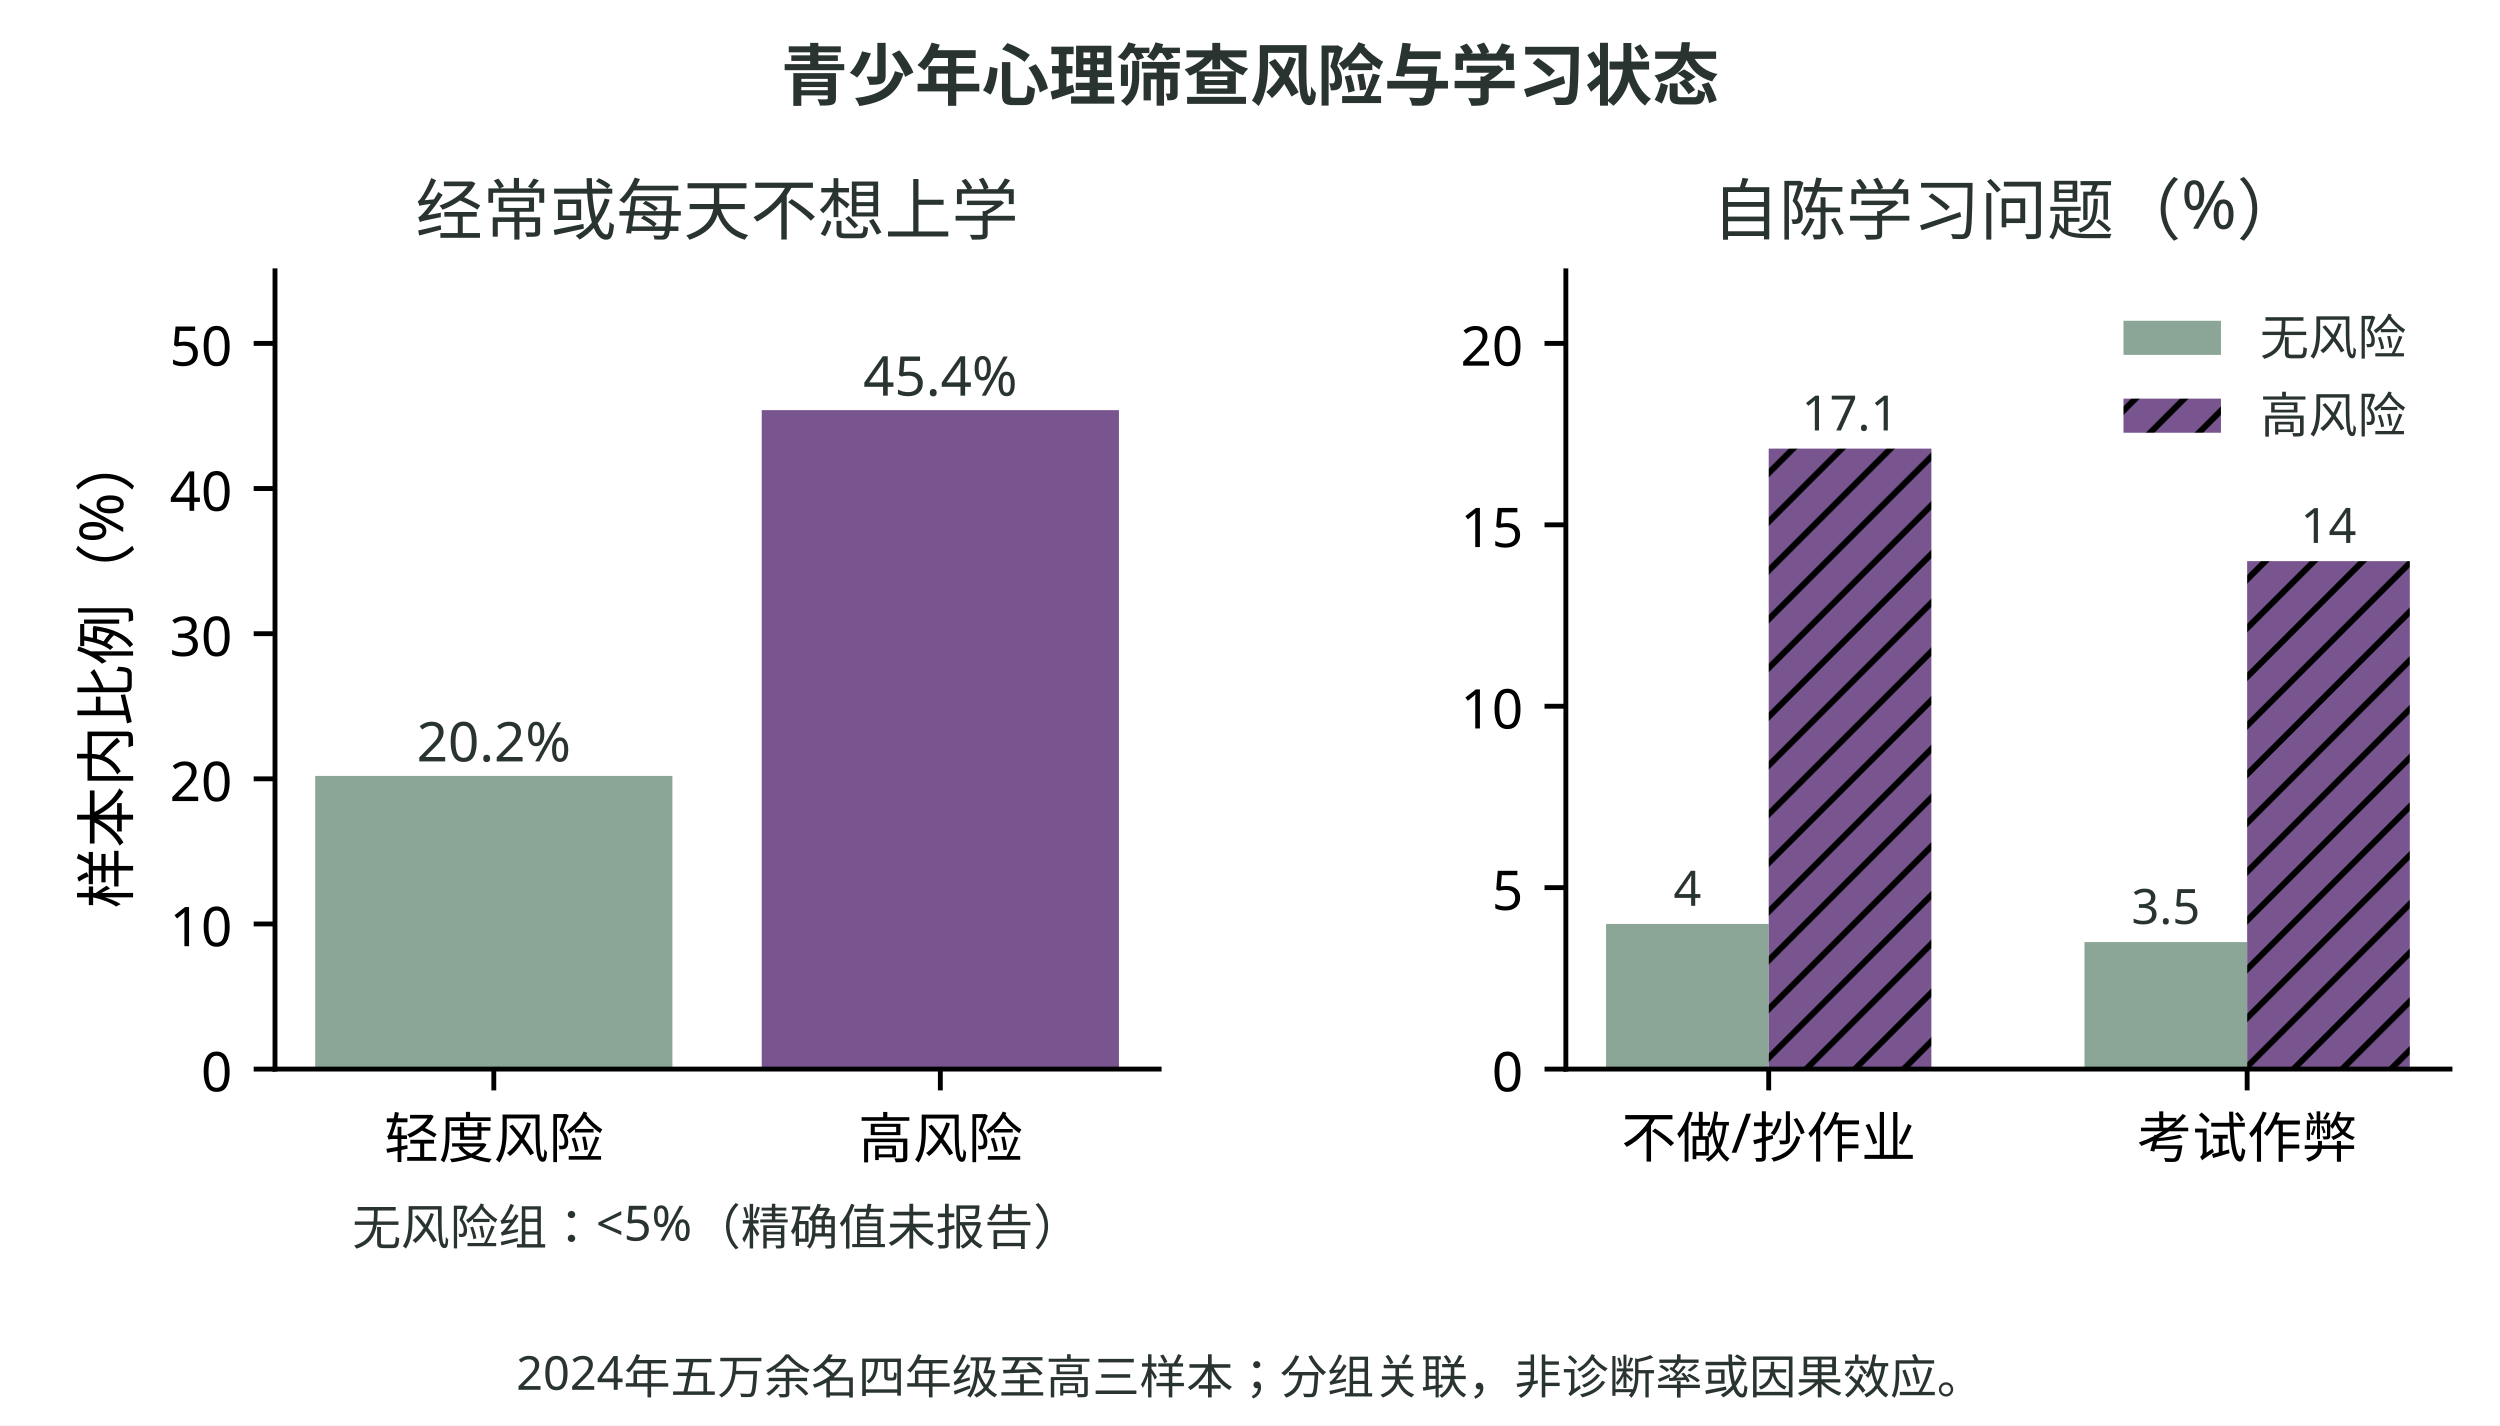
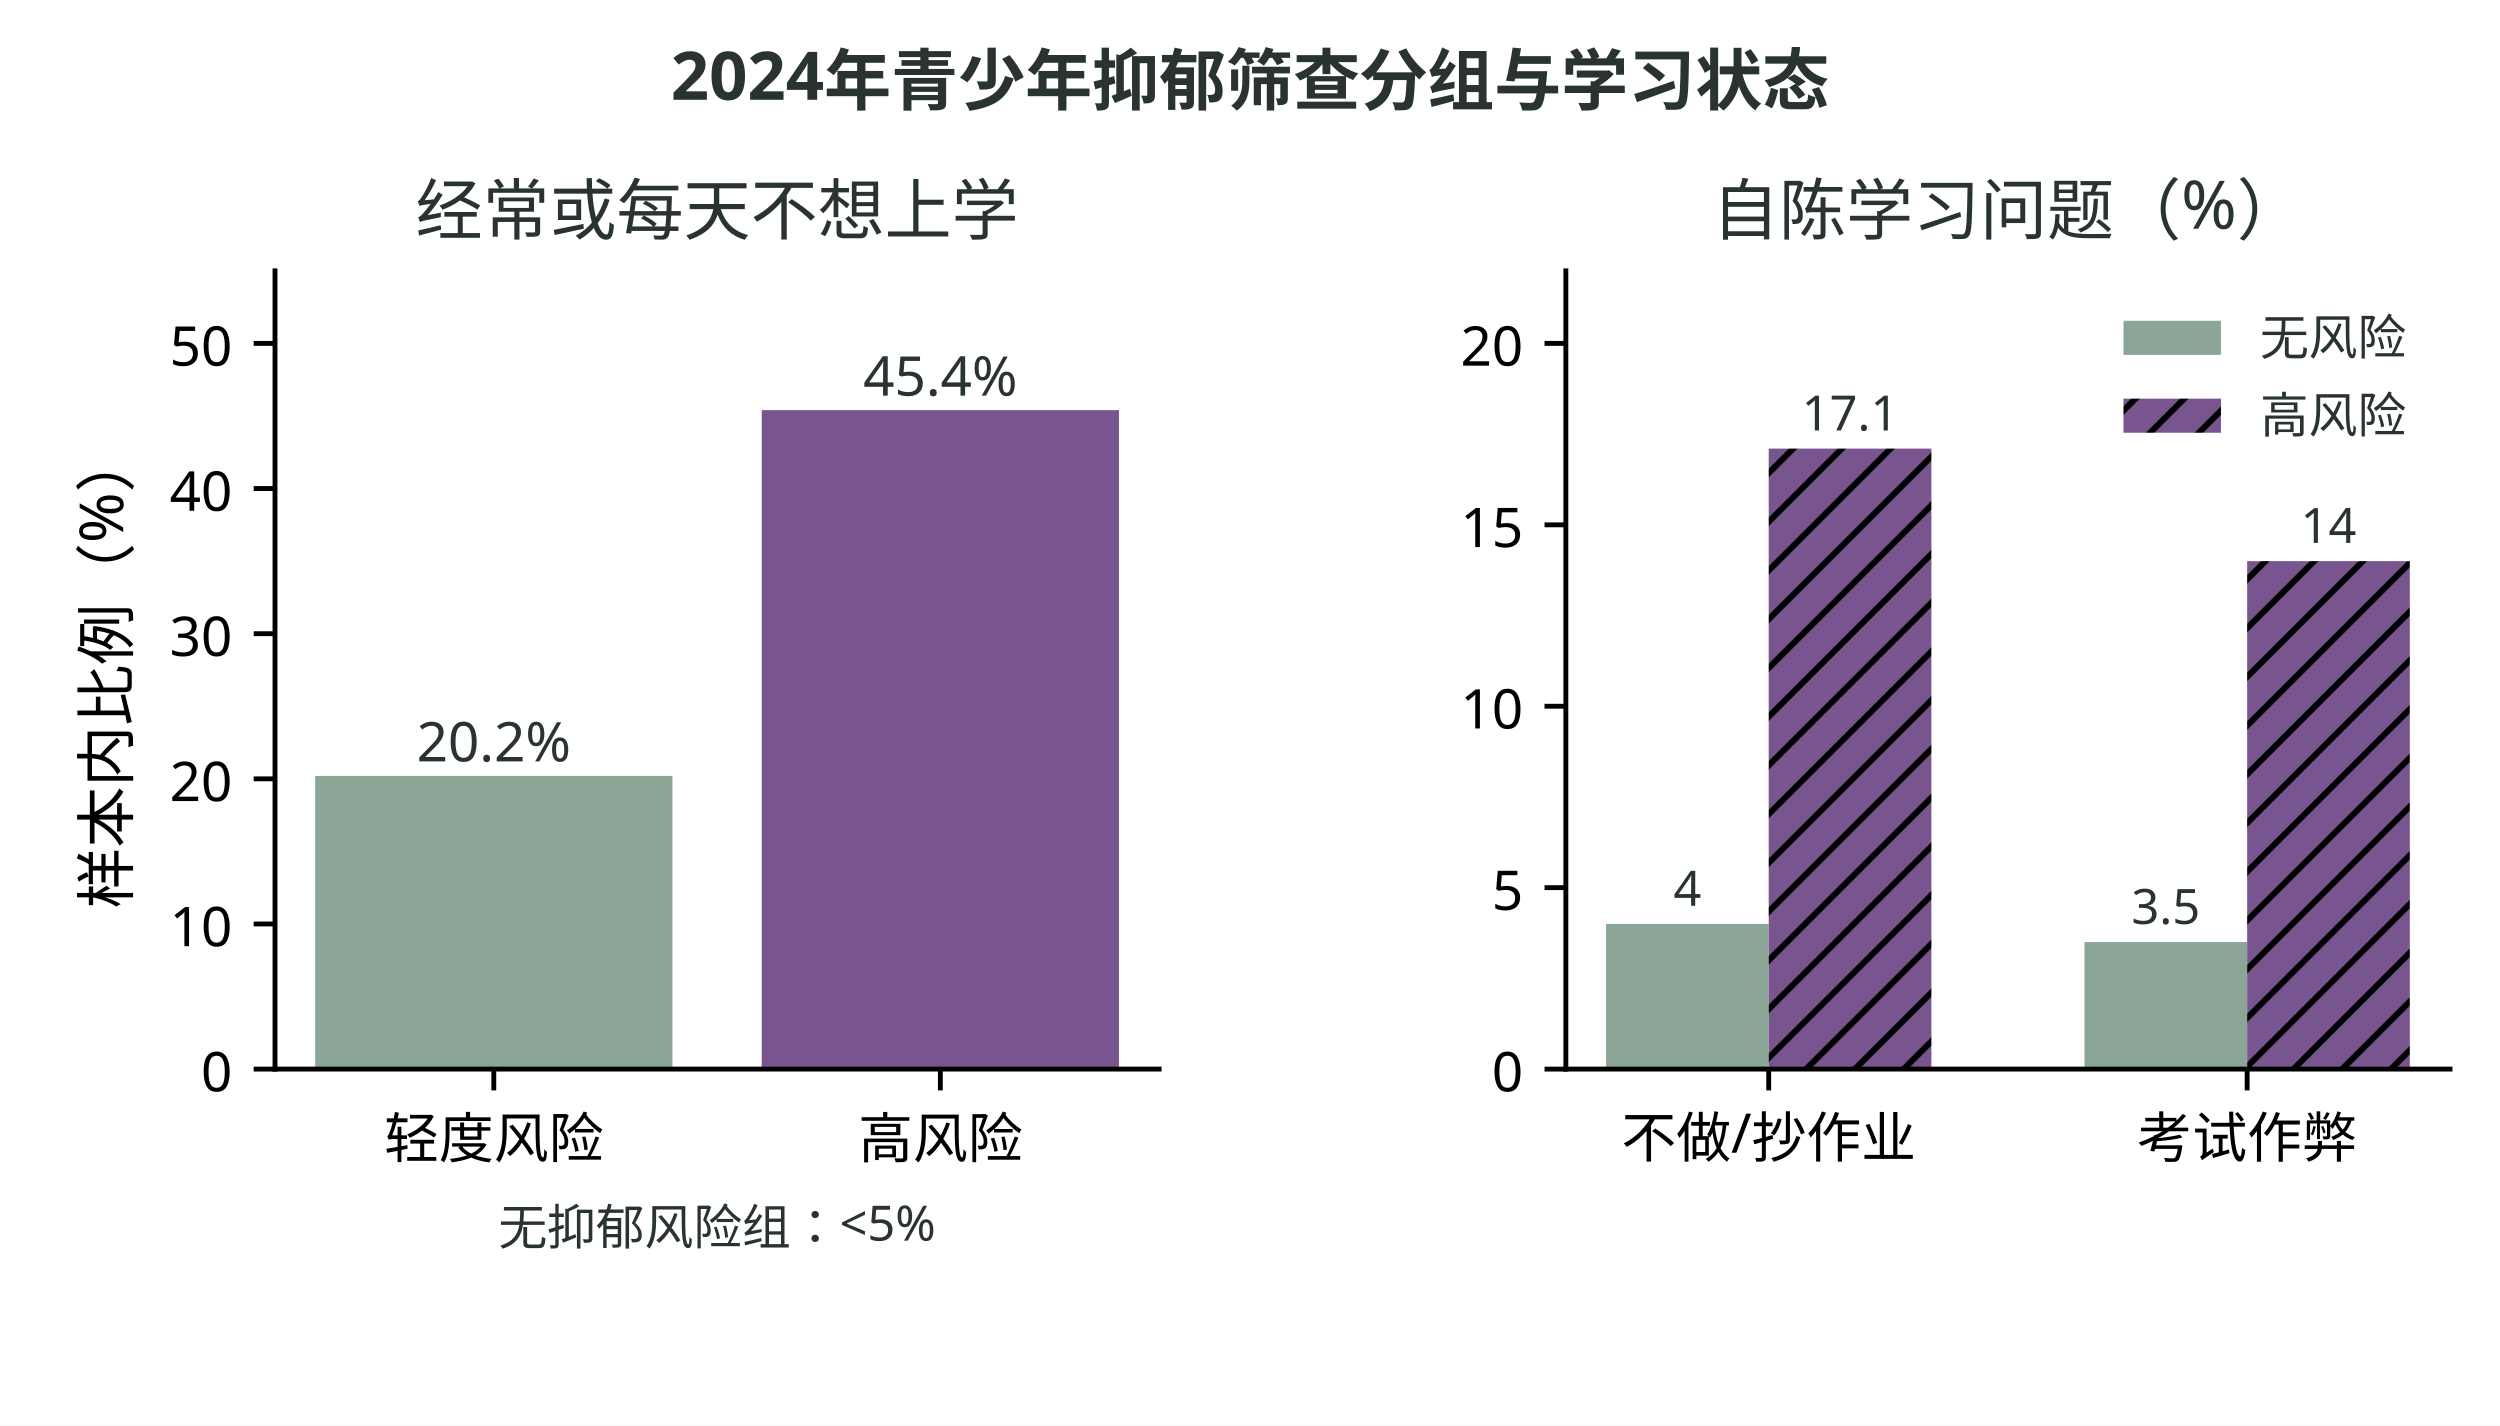
<svg xmlns="http://www.w3.org/2000/svg" xmlns:xlink="http://www.w3.org/1999/xlink" width="410.4pt" height="234pt" viewBox="0 0 410.4 234" version="1.1">
  <defs>
    <style type="text/css">*{stroke-linejoin: round; stroke-linecap: butt}</style>
  </defs>
  <g id="figure_1">
    <g id="patch_1">
      <path d="M 0 234 L 410.4 234 L 410.4 0 L 0 0 z " style="fill: #ffffff" />
    </g>
    <g id="axes_1">
      <g id="patch_2">
        <path d="M 45.144 175.5 L 190.285 175.5 L 190.285 44.46 L 45.144 44.46 z " style="fill: #ffffff" />
      </g>
      <g id="patch_3">
-         <path d="M 51.741 175.5 L 110.384 175.5 L 110.384 127.373 L 51.741 127.373 z " clip-path="url(#p1a551a2226)" style="fill: #8ba696" />
+         <path d="M 51.741 175.5 L 110.384 175.5 L 110.384 127.373 L 51.741 127.373 z " clip-path="url(#p82997e20cb)" style="fill: #8ba696" />
      </g>
      <g id="patch_4">
-         <path d="M 125.045 175.5 L 183.688 175.5 L 183.688 67.332 L 125.045 67.332 z " clip-path="url(#p1a551a2226)" style="fill: #78558f" />
+         <path d="M 125.045 175.5 L 183.688 175.5 L 183.688 67.332 L 125.045 67.332 z " clip-path="url(#p82997e20cb)" style="fill: #78558f" />
      </g>
      <g id="matplotlib.axis_1">
        <g id="xtick_1">
          <g id="line2d_1">
            <defs>
-               <path id="mb591f664ce" d="M 0 0 L 0 3.5 " style="stroke: #000000; stroke-width: 0.8" />
+               <path id="mbb89fa858a" d="M 0 0 L 0 3.5 " style="stroke: #000000; stroke-width: 0.8" />
            </defs>
            <g>
-               <use xlink:href="#mb591f664ce" x="81.063" y="175.5" style="stroke: #000000; stroke-width: 0.8" />
+               <use xlink:href="#mbb89fa858a" x="81.063" y="175.5" style="stroke: #000000; stroke-width: 0.8" />
            </g>
          </g>
          <g id="text_1">
            <text style="font-size: 9px; font-family: 'Microsoft YaHei'; text-anchor: middle" x="81.063" y="190.09" transform="rotate(-0 81.06285 190.0895)">轻度风险</text>
          </g>
        </g>
        <g id="xtick_2">
          <g id="line2d_2">
            <g>
-               <use xlink:href="#mb591f664ce" x="154.367" y="175.5" style="stroke: #000000; stroke-width: 0.8" />
+               <use xlink:href="#mbb89fa858a" x="154.367" y="175.5" style="stroke: #000000; stroke-width: 0.8" />
            </g>
          </g>
          <g id="text_2">
            <text style="font-size: 9px; font-family: 'Microsoft YaHei'; text-anchor: middle" x="154.367" y="190.098" transform="rotate(-0 154.3666 190.098)">高风险</text>
          </g>
        </g>
      </g>
      <g id="matplotlib.axis_2">
        <g id="ytick_1">
          <g id="line2d_3">
            <defs>
-               <path id="mcd5c3f8a9e" d="M 0 0 L -3.5 0 " style="stroke: #000000; stroke-width: 0.8" />
+               <path id="mc73b44cbf9" d="M 0 0 L -3.5 0 " style="stroke: #000000; stroke-width: 0.8" />
            </defs>
            <g>
-               <use xlink:href="#mcd5c3f8a9e" x="45.144" y="175.5" style="stroke: #000000; stroke-width: 0.8" />
+               <use xlink:href="#mc73b44cbf9" x="45.144" y="175.5" style="stroke: #000000; stroke-width: 0.8" />
            </g>
          </g>
          <g id="text_3">
            <text style="font-size: 9px; font-family: 'Microsoft YaHei'; text-anchor: end" x="38.144" y="179.154" transform="rotate(-0 38.144 179.1541)">0</text>
          </g>
        </g>
        <g id="ytick_2">
          <g id="line2d_4">
            <g>
-               <use xlink:href="#mcd5c3f8a9e" x="45.144" y="151.675" style="stroke: #000000; stroke-width: 0.8" />
+               <use xlink:href="#mc73b44cbf9" x="45.144" y="151.675" style="stroke: #000000; stroke-width: 0.8" />
            </g>
          </g>
          <g id="text_4">
            <text style="font-size: 9px; font-family: 'Microsoft YaHei'; text-anchor: end" x="38.144" y="155.329" transform="rotate(-0 38.144 155.3286)">10</text>
          </g>
        </g>
        <g id="ytick_3">
          <g id="line2d_5">
            <g>
-               <use xlink:href="#mcd5c3f8a9e" x="45.144" y="127.849" style="stroke: #000000; stroke-width: 0.8" />
+               <use xlink:href="#mc73b44cbf9" x="45.144" y="127.849" style="stroke: #000000; stroke-width: 0.8" />
            </g>
          </g>
          <g id="text_5">
            <text style="font-size: 9px; font-family: 'Microsoft YaHei'; text-anchor: end" x="38.144" y="131.503" transform="rotate(-0 38.144 131.5031)">20</text>
          </g>
        </g>
        <g id="ytick_4">
          <g id="line2d_6">
            <g>
-               <use xlink:href="#mcd5c3f8a9e" x="45.144" y="104.024" style="stroke: #000000; stroke-width: 0.8" />
+               <use xlink:href="#mc73b44cbf9" x="45.144" y="104.024" style="stroke: #000000; stroke-width: 0.8" />
            </g>
          </g>
          <g id="text_6">
            <text style="font-size: 9px; font-family: 'Microsoft YaHei'; text-anchor: end" x="38.144" y="107.678" transform="rotate(-0 38.144 107.6777)">30</text>
          </g>
        </g>
        <g id="ytick_5">
          <g id="line2d_7">
            <g>
-               <use xlink:href="#mcd5c3f8a9e" x="45.144" y="80.198" style="stroke: #000000; stroke-width: 0.8" />
+               <use xlink:href="#mc73b44cbf9" x="45.144" y="80.198" style="stroke: #000000; stroke-width: 0.8" />
            </g>
          </g>
          <g id="text_7">
            <text style="font-size: 9px; font-family: 'Microsoft YaHei'; text-anchor: end" x="38.144" y="83.852" transform="rotate(-0 38.144 83.85223)">40</text>
          </g>
        </g>
        <g id="ytick_6">
          <g id="line2d_8">
            <g>
-               <use xlink:href="#mcd5c3f8a9e" x="45.144" y="56.373" style="stroke: #000000; stroke-width: 0.8" />
+               <use xlink:href="#mc73b44cbf9" x="45.144" y="56.373" style="stroke: #000000; stroke-width: 0.8" />
            </g>
          </g>
          <g id="text_8">
            <text style="font-size: 9px; font-family: 'Microsoft YaHei'; text-anchor: end" x="38.144" y="60.027" transform="rotate(-0 38.144 60.02678)">50</text>
          </g>
        </g>
        <g id="text_9">
          <text style="font-size: 10px; font-family: 'Microsoft YaHei'; text-anchor: middle" x="21.055" y="109.98" transform="rotate(-90 21.05451 109.98)">样本内比例（%）</text>
        </g>
      </g>
      <g id="patch_5">
        <path d="M 45.144 175.5 L 45.144 44.46 " style="fill: none; stroke: #000000; stroke-width: 0.8; stroke-linejoin: miter; stroke-linecap: square" />
      </g>
      <g id="patch_6">
        <path d="M 45.144 175.5 L 190.285 175.5 " style="fill: none; stroke: #000000; stroke-width: 0.8; stroke-linejoin: miter; stroke-linecap: square" />
      </g>
      <g id="text_10">
        <text style="font-size: 9px; font-family: 'Microsoft YaHei'; text-anchor: middle; fill: #29332f" x="81.063" y="124.99" transform="rotate(-0 81.06285 124.99)">20.2%</text>
      </g>
      <g id="text_11">
        <text style="font-size: 9px; font-family: 'Microsoft YaHei'; text-anchor: middle; fill: #29332f" x="154.367" y="64.95" transform="rotate(-0 154.3666 64.94989)">45.4%</text>
      </g>
      <g id="text_12">
-         <text style="font-size: 8px; font-family: 'Microsoft YaHei'; text-anchor: middle; fill: #29332f" x="117.715" y="204.329" transform="rotate(-0 117.7147 204.3288)">无风险组：&lt;5%（精确值未报告）</text>
+         <text style="font-size: 8px; font-family: 'Microsoft YaHei'; text-anchor: middle; fill: #29332f" x="117.715" y="204.329" transform="rotate(-0 117.7147 204.3288)">无抑郁风险组：&lt;5%</text>
      </g>
      <g id="text_13">
        <text style="font-size: 11px; font-family: 'Microsoft YaHei'; text-anchor: middle; fill: #29332f" x="117.715" y="38.46" transform="rotate(-0 117.7147 38.46)">经常或每天不想上学</text>
      </g>
    </g>
    <g id="axes_2">
      <g id="patch_7">
        <path d="M 257.051 175.5 L 402.192 175.5 L 402.192 44.46 L 257.051 44.46 z " style="fill: #ffffff" />
      </g>
      <g id="patch_8">
-         <path d="M 263.648 175.5 L 290.351 175.5 L 290.351 151.675 L 263.648 151.675 z " clip-path="url(#pb7e1979898)" style="fill: #8ba696" />
+         <path d="M 263.648 175.5 L 290.351 175.5 L 290.351 151.675 L 263.648 151.675 z " clip-path="url(#pd6846932ef)" style="fill: #8ba696" />
      </g>
      <g id="patch_9">
-         <path d="M 342.188 175.5 L 368.891 175.5 L 368.891 154.653 L 342.188 154.653 z " clip-path="url(#pb7e1979898)" style="fill: #8ba696" />
+         <path d="M 342.188 175.5 L 368.891 175.5 L 368.891 154.653 L 342.188 154.653 z " clip-path="url(#pd6846932ef)" style="fill: #8ba696" />
      </g>
      <g id="patch_10">
-         <path d="M 290.351 175.5 L 317.055 175.5 L 317.055 73.646 L 290.351 73.646 z " clip-path="url(#pb7e1979898)" style="fill: url(#h1aa03c9075)" />
+         <path d="M 290.351 175.5 L 317.055 175.5 L 317.055 73.646 L 290.351 73.646 z " clip-path="url(#pd6846932ef)" style="fill: url(#h7522524c85)" />
      </g>
      <g id="patch_11">
-         <path d="M 368.891 175.5 L 395.595 175.5 L 395.595 92.111 L 368.891 92.111 z " clip-path="url(#pb7e1979898)" style="fill: url(#h1aa03c9075)" />
+         <path d="M 368.891 175.5 L 395.595 175.5 L 395.595 92.111 L 368.891 92.111 z " clip-path="url(#pd6846932ef)" style="fill: url(#h7522524c85)" />
      </g>
      <g id="matplotlib.axis_3">
        <g id="xtick_3">
          <g id="line2d_9">
            <g>
-               <use xlink:href="#mb591f664ce" x="290.351" y="175.5" style="stroke: #000000; stroke-width: 0.8" />
+               <use xlink:href="#mbb89fa858a" x="290.351" y="175.5" style="stroke: #000000; stroke-width: 0.8" />
            </g>
          </g>
          <g id="text_14">
            <text style="font-size: 9px; font-family: 'Microsoft YaHei'; text-anchor: middle" x="290.351" y="189.984" transform="rotate(-0 290.3514 189.9841)">不做/抄作业</text>
          </g>
        </g>
        <g id="xtick_4">
          <g id="line2d_10">
            <g>
-               <use xlink:href="#mb591f664ce" x="368.891" y="175.5" style="stroke: #000000; stroke-width: 0.8" />
+               <use xlink:href="#mbb89fa858a" x="368.891" y="175.5" style="stroke: #000000; stroke-width: 0.8" />
            </g>
          </g>
          <g id="text_15">
            <text style="font-size: 9px; font-family: 'Microsoft YaHei'; text-anchor: middle" x="368.891" y="190.001" transform="rotate(-0 368.8911 190.0009)">考试作弊</text>
          </g>
        </g>
      </g>
      <g id="matplotlib.axis_4">
        <g id="ytick_7">
          <g id="line2d_11">
            <g>
-               <use xlink:href="#mcd5c3f8a9e" x="257.051" y="175.5" style="stroke: #000000; stroke-width: 0.8" />
+               <use xlink:href="#mc73b44cbf9" x="257.051" y="175.5" style="stroke: #000000; stroke-width: 0.8" />
            </g>
          </g>
          <g id="text_16">
            <text style="font-size: 9px; font-family: 'Microsoft YaHei'; text-anchor: end" x="250.051" y="179.154" transform="rotate(-0 250.0505 179.1541)">0</text>
          </g>
        </g>
        <g id="ytick_8">
          <g id="line2d_12">
            <g>
-               <use xlink:href="#mcd5c3f8a9e" x="257.051" y="145.718" style="stroke: #000000; stroke-width: 0.8" />
+               <use xlink:href="#mc73b44cbf9" x="257.051" y="145.718" style="stroke: #000000; stroke-width: 0.8" />
            </g>
          </g>
          <g id="text_17">
            <text style="font-size: 9px; font-family: 'Microsoft YaHei'; text-anchor: end" x="250.051" y="149.372" transform="rotate(-0 250.0505 149.3722)">5</text>
          </g>
        </g>
        <g id="ytick_9">
          <g id="line2d_13">
            <g>
-               <use xlink:href="#mcd5c3f8a9e" x="257.051" y="115.936" style="stroke: #000000; stroke-width: 0.8" />
+               <use xlink:href="#mc73b44cbf9" x="257.051" y="115.936" style="stroke: #000000; stroke-width: 0.8" />
            </g>
          </g>
          <g id="text_18">
            <text style="font-size: 9px; font-family: 'Microsoft YaHei'; text-anchor: end" x="250.051" y="119.59" transform="rotate(-0 250.0505 119.5904)">10</text>
          </g>
        </g>
        <g id="ytick_10">
          <g id="line2d_14">
            <g>
-               <use xlink:href="#mcd5c3f8a9e" x="257.051" y="86.155" style="stroke: #000000; stroke-width: 0.8" />
+               <use xlink:href="#mc73b44cbf9" x="257.051" y="86.155" style="stroke: #000000; stroke-width: 0.8" />
            </g>
          </g>
          <g id="text_19">
            <text style="font-size: 9px; font-family: 'Microsoft YaHei'; text-anchor: end" x="250.051" y="89.809" transform="rotate(-0 250.0505 89.8086)">15</text>
          </g>
        </g>
        <g id="ytick_11">
          <g id="line2d_15">
            <g>
-               <use xlink:href="#mcd5c3f8a9e" x="257.051" y="56.373" style="stroke: #000000; stroke-width: 0.8" />
+               <use xlink:href="#mc73b44cbf9" x="257.051" y="56.373" style="stroke: #000000; stroke-width: 0.8" />
            </g>
          </g>
          <g id="text_20">
            <text style="font-size: 9px; font-family: 'Microsoft YaHei'; text-anchor: end" x="250.051" y="60.027" transform="rotate(-0 250.0505 60.02678)">20</text>
          </g>
        </g>
      </g>
      <g id="patch_12">
        <path d="M 257.051 175.5 L 257.051 44.46 " style="fill: none; stroke: #000000; stroke-width: 0.8; stroke-linejoin: miter; stroke-linecap: square" />
      </g>
      <g id="patch_13">
        <path d="M 257.051 175.5 L 402.192 175.5 " style="fill: none; stroke: #000000; stroke-width: 0.8; stroke-linejoin: miter; stroke-linecap: square" />
      </g>
      <g id="text_21">
        <text style="font-size: 8px; font-family: 'Microsoft YaHei'; text-anchor: middle; fill: #29332f" x="277" y="148.696" transform="rotate(-0 276.9996 148.6964)">4</text>
      </g>
      <g id="text_22">
        <text style="font-size: 8px; font-family: 'Microsoft YaHei'; text-anchor: middle; fill: #29332f" x="355.539" y="151.675" transform="rotate(-0 355.5394 151.6745)">3.5</text>
      </g>
      <g id="text_23">
        <text style="font-size: 8px; font-family: 'Microsoft YaHei'; text-anchor: middle; fill: #29332f" x="303.703" y="70.668" transform="rotate(-0 303.7031 70.668)">17.1</text>
      </g>
      <g id="text_24">
        <text style="font-size: 8px; font-family: 'Microsoft YaHei'; text-anchor: middle; fill: #29332f" x="382.243" y="89.133" transform="rotate(-0 382.2429 89.13273)">14</text>
      </g>
      <g id="text_25">
        <text style="font-size: 11px; font-family: 'Microsoft YaHei'; text-anchor: middle; fill: #29332f" x="329.621" y="38.46" transform="rotate(-0 329.6213 38.46)">自陈学习问题（%）</text>
      </g>
      <g id="legend_1">
        <g id="patch_14">
          <path d="M 348.592 58.258 L 364.592 58.258 L 364.592 52.657 L 348.592 52.657 z " style="fill: #8ba696" />
        </g>
        <g id="text_26">
          <text style="font-size: 8px; font-family: 'Microsoft YaHei'; text-anchor: start; fill: #29332f" x="370.992" y="58.258" transform="rotate(-0 370.992 58.2575)">无风险</text>
        </g>
        <g id="patch_15">
-           <path d="M 348.592 71.039 L 364.592 71.039 L 364.592 65.439 L 348.592 65.439 z " style="fill: url(#h1aa03c9075)" />
+           <path d="M 348.592 71.039 L 364.592 71.039 L 364.592 65.439 L 348.592 65.439 z " style="fill: url(#h7522524c85)" />
        </g>
        <g id="text_27">
          <text style="font-size: 8px; font-family: 'Microsoft YaHei'; text-anchor: start; fill: #29332f" x="370.992" y="71.039" transform="rotate(-0 370.992 71.03859)">高风险</text>
        </g>
      </g>
    </g>
    <g id="text_28">
-       <text style="font-weight: 700; font-size: 11px; font-family: 'Microsoft YaHei'; text-anchor: middle; fill: #29332f" x="205.2" y="16.38" transform="rotate(-0 205.2 16.38)">青少年心理筛查风险与学习状态</text>
-     </g>
-     <g id="text_29">
-       <text style="font-size: 7.7px; font-family: 'Microsoft YaHei'; text-anchor: middle; fill: #29332f" x="205.2" y="228.15" transform="rotate(-0 205.2 228.15)">2024年五万余名四年级至高三样本；分组关联，非诊断率或因果效应。</text>
+       <text style="font-weight: 700; font-size: 11px; font-family: 'Microsoft YaHei'; text-anchor: middle; fill: #29332f" x="205.2" y="16.38" transform="rotate(-0 205.2 16.38)">2024年青少年抑郁筛查分组与学习状态</text>
    </g>
  </g>
  <defs>
-     <clipPath id="p1a551a2226">
+     <clipPath id="p82997e20cb">
      <rect x="45.144" y="44.46" width="145.141" height="131.04" />
    </clipPath>
-     <clipPath id="pb7e1979898">
+     <clipPath id="pd6846932ef">
      <rect x="257.051" y="44.46" width="145.141" height="131.04" />
    </clipPath>
  </defs>
  <defs>
-     <pattern id="h1aa03c9075" patternUnits="userSpaceOnUse" x="0" y="0" width="72" height="72">
+     <pattern id="h7522524c85" patternUnits="userSpaceOnUse" x="0" y="0" width="72" height="72">
      <rect x="0" y="0" width="73" height="73" fill="#78558f" />
      <path d="M -36 36 L 36 -36 M -32 40 L 40 -32 M -28 44 L 44 -28 M -24 48 L 48 -24 M -20 52 L 52 -20 M -16 56 L 56 -16 M -12 60 L 60 -12 M -8 64 L 64 -8 M -4 68 L 68 -4 M 0 72 L 72 0 M 4 76 L 76 4 M 8 80 L 80 8 M 12 84 L 84 12 M 16 88 L 88 16 M 20 92 L 92 20 M 24 96 L 96 24 M 28 100 L 100 28 M 32 104 L 104 32 M 36 108 L 108 36 " style="fill: #000000; stroke: #000000; stroke-width: 1.0; stroke-linecap: butt; stroke-linejoin: miter" />
    </pattern>
  </defs>
</svg>
